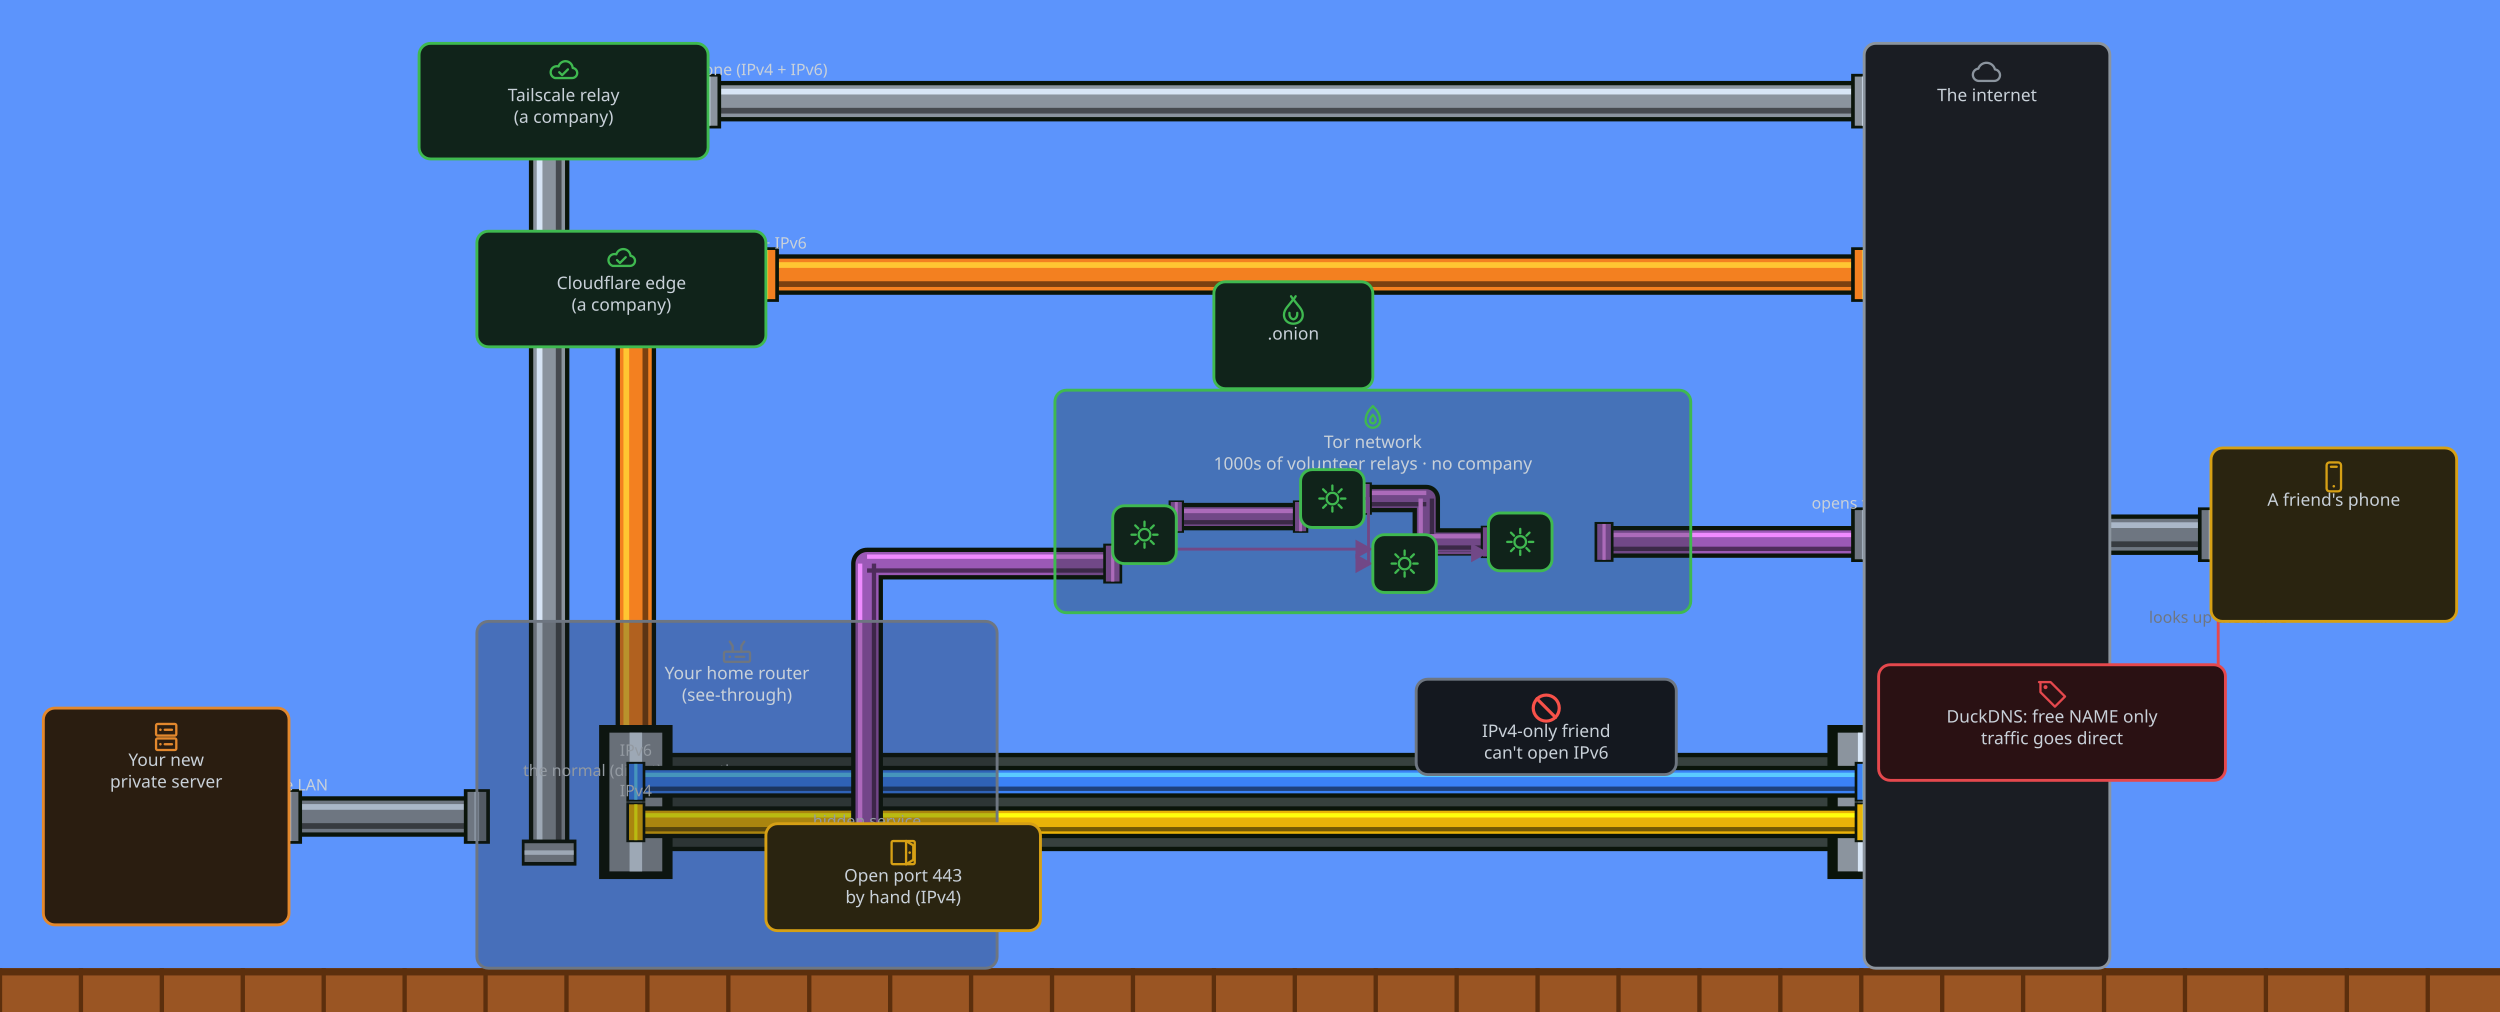
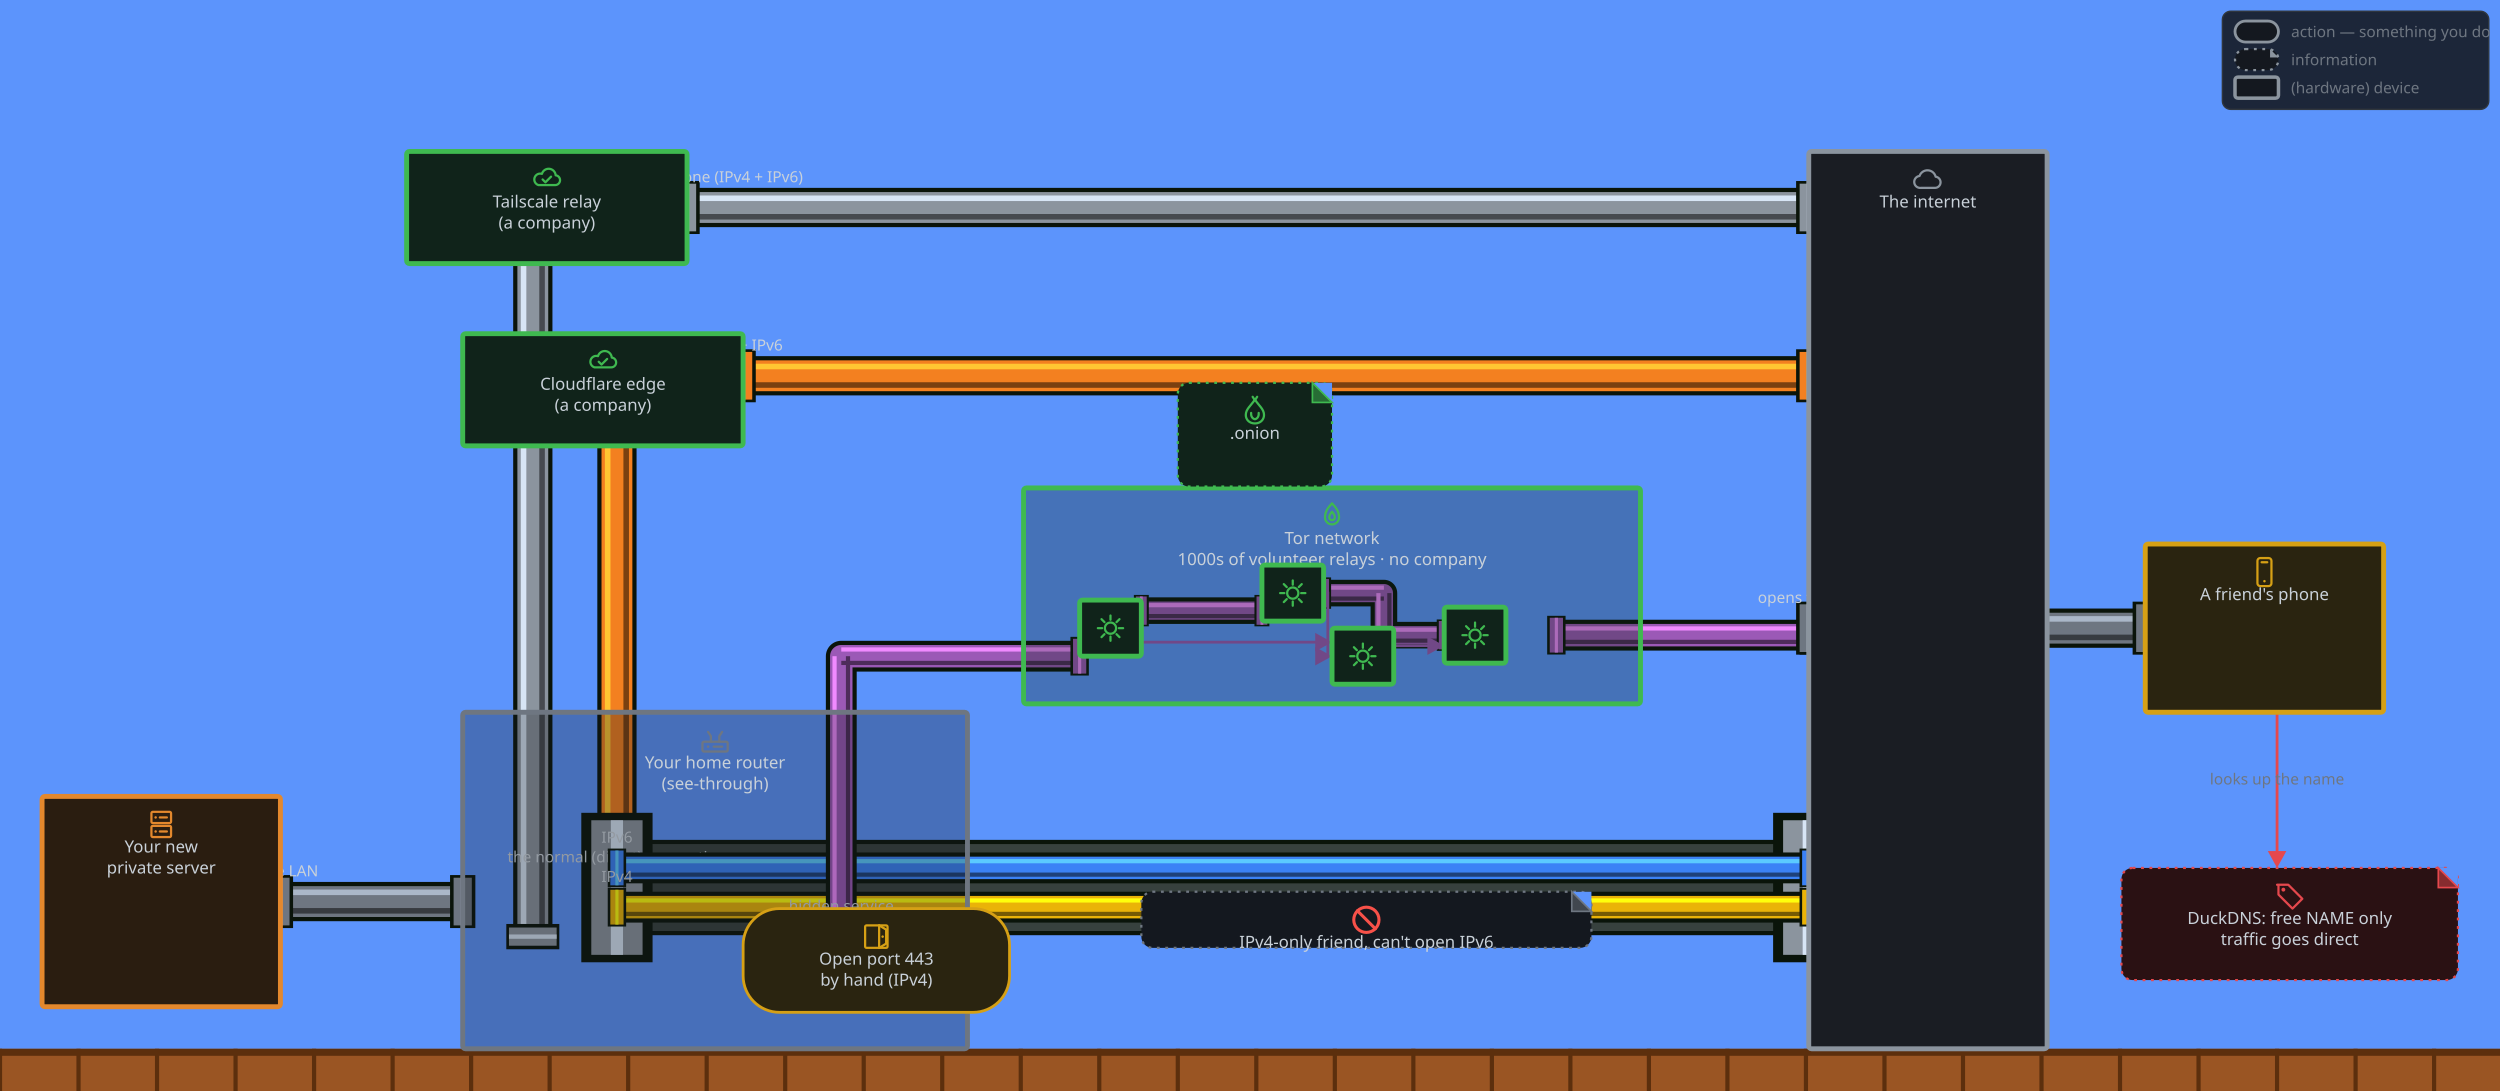
- <svg xmlns="http://www.w3.org/2000/svg" viewBox="30 30 1730 700" width="1730" height="700" font-family="ui-sans-serif, system-ui, sans-serif">
+ <svg xmlns="http://www.w3.org/2000/svg" viewBox="30 -48 1783 778" width="1783" height="778" font-family="ui-sans-serif, system-ui, sans-serif">
  <defs>
    <marker id="arrow" viewBox="0 0 10 10" refX="9" refY="5" markerWidth="7" markerHeight="7" orient="auto-start-reverse">
      <path d="M0,0 L10,5 L0,10 z" fill="#6e7681" />
    </marker>
    <symbol id="ic-laptop" viewBox="0 0 24 24" fill="none" stroke="currentColor" stroke-width="1.6" stroke-linecap="round" stroke-linejoin="round">
      <rect x="4" y="5" width="16" height="10" rx="1" />
      <path d="M2 19h20l-1.5-2H3.5L2 19Z" />
    </symbol>
    <symbol id="ic-server" viewBox="0 0 24 24" fill="none" stroke="currentColor" stroke-width="1.6" stroke-linecap="round" stroke-linejoin="round">
      <rect x="5" y="3" width="14" height="8" rx="1" />
      <rect x="5" y="13" width="14" height="8" rx="1" />
      <circle cx="8" cy="7" r=".9" fill="currentColor" stroke="none" />
      <circle cx="8" cy="17" r=".9" fill="currentColor" stroke="none" />
      <path d="M11 7h5M11 17h5" />
    </symbol>
    <symbol id="ic-router" viewBox="0 0 24 24" fill="none" stroke="currentColor" stroke-width="1.6" stroke-linecap="round" stroke-linejoin="round">
      <rect x="3" y="13" width="18" height="7" rx="1" />
      <circle cx="7" cy="16.5" r=".9" fill="currentColor" stroke="none" />
      <path d="M11 16.5h6M9 13V9M15 13V9M9 9l-2-3M15 9l2-3" />
    </symbol>
    <symbol id="ic-cloud" viewBox="0 0 24 24" fill="none" stroke="currentColor" stroke-width="1.6" stroke-linecap="round" stroke-linejoin="round">
      <path d="M7 18h10a4 4 0 0 0 .5-7.97A6 6 0 0 0 6 9.5 3.5 3.5 0 0 0 7 18Z" />
    </symbol>
    <symbol id="ic-phone" viewBox="0 0 24 24" fill="none" stroke="currentColor" stroke-width="1.6" stroke-linecap="round" stroke-linejoin="round">
      <rect x="7" y="2" width="10" height="20" rx="2" />
      <path d="M10 5h4" />
      <circle cx="12" cy="18.5" r=".9" fill="currentColor" stroke="none" />
    </symbol>
    <symbol id="ic-usb" viewBox="0 0 24 24" fill="none" stroke="currentColor" stroke-width="1.6" stroke-linecap="round" stroke-linejoin="round">
      <rect x="9" y="8" width="6" height="13" rx="1" />
      <path d="M10 8V4h4v4" />
      <path d="M12 11v4" />
      <circle cx="12" cy="4" r=".6" fill="currentColor" stroke="none" />
    </symbol>
    <symbol id="ic-ethernet" viewBox="0 0 24 24" fill="none" stroke="currentColor" stroke-width="1.6" stroke-linecap="round" stroke-linejoin="round">
      <path d="M8 3h8v5l-2 2v4h-4v-4L8 8V3Z" />
      <path d="M9 21v-7M15 21v-7" />
      <path d="M10 5v2M12 5v2M14 5v2" />
    </symbol>
    <symbol id="ic-wifi" viewBox="0 0 24 24" fill="none" stroke="currentColor" stroke-width="1.6" stroke-linecap="round" stroke-linejoin="round">
      <path d="M4 9a13 13 0 0 1 16 0" />
      <path d="M7 12.5a8.5 8.5 0 0 1 10 0" />
      <path d="M10 16a4 4 0 0 1 4 0" />
      <circle cx="12" cy="19" r="1" fill="currentColor" stroke="none" />
    </symbol>
    <symbol id="ic-safe" viewBox="0 0 24 24" fill="none" stroke="currentColor" stroke-width="1.6" stroke-linecap="round" stroke-linejoin="round">
      <rect x="3" y="4" width="18" height="16" rx="1.5" />
      <circle cx="11" cy="12" r="4" />
      <path d="M11 12l2-2" />
      <path d="M18 9v6" />
    </symbol>
    <symbol id="ic-relay" viewBox="0 0 24 24" fill="none" stroke="currentColor" stroke-width="1.6" stroke-linecap="round" stroke-linejoin="round">
      <path d="M6 16h12a3.5 3.5 0 0 0 .3-6.98A5 5 0 0 0 8.5 8 3 3 0 0 0 6 16Z" />
      <path d="M9 12l2 2 4-4" />
    </symbol>
    <symbol id="ic-tor" viewBox="0 0 24 24" fill="none" stroke="currentColor" stroke-width="1.6" stroke-linecap="round" stroke-linejoin="round">
      <path d="M12 3c-3 3-5 6-5 10a5 5 0 0 0 10 0c0-4-2-7-5-10Z" />
      <path d="M12 9c-1.5 1.5-2 3-2 4a2 2 0 0 0 4 0c0-1-.5-2.5-2-4Z" />
    </symbol>
    <symbol id="ic-onion" viewBox="0 0 24 24" fill="none" stroke="currentColor" stroke-width="1.6" stroke-linecap="round" stroke-linejoin="round">
      <path d="M12 21c-4 0-6.5-2.8-6.5-6 0-4.2 3.5-6.5 6.5-11 3 4.5 6.5 6.8 6.5 11 0 3.2-2.5 6-6.5 6Z" />
      <path d="M9.3 13.5c-.2 2 .6 4 2.7 4.5M14.7 13.5c.2 2-.6 4-2.7 4.5" />
      <path d="M12 4.5l1.6-2.5M12 4.5l-1.6-2.5" />
    </symbol>
    <symbol id="ic-gear" viewBox="0 0 24 24" fill="none" stroke="currentColor" stroke-width="1.6" stroke-linecap="round" stroke-linejoin="round">
      <circle cx="12" cy="12" r="3.2" />
      <path d="M12 2v3M12 19v3M2 12h3M19 12h3M4.9 4.9l2.1 2.1M17 17l2.1 2.1M19.1 4.9L17 7M7 17l-2.1 2.1" />
    </symbol>
    <symbol id="ic-block" viewBox="0 0 24 24" fill="none" stroke="#f85149" stroke-width="2.2" stroke-linecap="round">
      <circle cx="12" cy="12" r="9" />
      <path d="M5.6 5.6l12.8 12.8" />
    </symbol>
    <symbol id="ic-pipe" viewBox="0 0 24 24" fill="none" stroke="currentColor" stroke-width="1.6" stroke-linejoin="round">
      <rect x="4" y="8" width="16" height="5" rx="1" />
      <rect x="6.5" y="13" width="11" height="9" />
    </symbol>
    <symbol id="ic-gate" viewBox="0 0 24 24" fill="none" stroke="currentColor" stroke-width="1.6" stroke-linecap="round" stroke-linejoin="round">
      <rect x="4" y="4" width="16" height="16" rx="1" />
      <path d="M14 4v16" />
      <path d="M14 4l5 3v10l-5 3" />
      <circle cx="16.5" cy="12" r=".9" fill="currentColor" stroke="none" />
    </symbol>
    <symbol id="ic-warn" viewBox="0 0 24 24" fill="none" stroke="#d6a015" stroke-width="2" stroke-linecap="round" stroke-linejoin="round">
      <path d="M12 3l9 16H3L12 3Z" />
      <path d="M12 9v5" />
      <circle cx="12" cy="17" r="1" fill="#d6a015" stroke="none" />
    </symbol>
    <symbol id="ic-tag" viewBox="0 0 24 24" fill="none" stroke="currentColor" stroke-width="1.6" stroke-linecap="round" stroke-linejoin="round">
      <path d="M3 4h8l10 10-7 7L4 11V4Z" />
      <circle cx="7.5" cy="7.5" r="1.4" fill="currentColor" stroke="none" />
    </symbol>
    <symbol id="ic-cart" viewBox="0 0 24 24" fill="none" stroke="currentColor" stroke-width="1.6" stroke-linecap="round" stroke-linejoin="round">
      <path d="M3 4h2l2.2 10.5h10l1.8-7.5H6" />
      <circle cx="9.5" cy="19" r="1.3" />
      <circle cx="16.5" cy="19" r="1.3" />
    </symbol>
    <symbol id="ic-tornode" viewBox="0 0 24 24" fill="none" stroke="currentColor" stroke-width="1.6" stroke-linecap="round" stroke-linejoin="round">
      <circle cx="12" cy="12" r="4" />
      <path d="M12 3v3M12 18v3M3 12h3M18 12h3M5.6 5.6l2.1 2.1M16.3 16.3l2.1 2.1M18.4 5.6l-2.1 2.1M7.7 16.3l-2.1 2.1" />
    </symbol>
  </defs>
-   <rect x="30" y="30" width="1730" height="700" fill="#5c94fc" />
-   <rect x="30" y="700" width="1730" height="90" fill="#9a5523" />
-   <rect x="30" y="700" width="1730" height="5" fill="#5c2f0d" />
-   <line x1="30" y1="744" x2="1760" y2="744" stroke="#5c2f0d" stroke-width="3" />
+   <rect x="30" y="-48" width="1783" height="778" fill="#5c94fc" />
+   <rect x="30" y="700" width="1783" height="90" fill="#9a5523" />
+   <rect x="30" y="700" width="1783" height="5" fill="#5c2f0d" />
+   <line x1="30" y1="744" x2="1813" y2="744" stroke="#5c2f0d" stroke-width="3" />
  <line x1="30" y1="700" x2="30" y2="744" stroke="#5c2f0d" stroke-width="3" />
  <line x1="86" y1="700" x2="86" y2="744" stroke="#5c2f0d" stroke-width="3" />
  <line x1="142" y1="700" x2="142" y2="744" stroke="#5c2f0d" stroke-width="3" />
  <line x1="198" y1="700" x2="198" y2="744" stroke="#5c2f0d" stroke-width="3" />
  <line x1="254" y1="700" x2="254" y2="744" stroke="#5c2f0d" stroke-width="3" />
  <line x1="310" y1="700" x2="310" y2="744" stroke="#5c2f0d" stroke-width="3" />
  <line x1="366" y1="700" x2="366" y2="744" stroke="#5c2f0d" stroke-width="3" />
  <line x1="422" y1="700" x2="422" y2="744" stroke="#5c2f0d" stroke-width="3" />
  <line x1="478" y1="700" x2="478" y2="744" stroke="#5c2f0d" stroke-width="3" />
  <line x1="534" y1="700" x2="534" y2="744" stroke="#5c2f0d" stroke-width="3" />
  <line x1="590" y1="700" x2="590" y2="744" stroke="#5c2f0d" stroke-width="3" />
  <line x1="646" y1="700" x2="646" y2="744" stroke="#5c2f0d" stroke-width="3" />
  <line x1="702" y1="700" x2="702" y2="744" stroke="#5c2f0d" stroke-width="3" />
  <line x1="758" y1="700" x2="758" y2="744" stroke="#5c2f0d" stroke-width="3" />
  <line x1="814" y1="700" x2="814" y2="744" stroke="#5c2f0d" stroke-width="3" />
  <line x1="870" y1="700" x2="870" y2="744" stroke="#5c2f0d" stroke-width="3" />
  <line x1="926" y1="700" x2="926" y2="744" stroke="#5c2f0d" stroke-width="3" />
  <line x1="982" y1="700" x2="982" y2="744" stroke="#5c2f0d" stroke-width="3" />
  <line x1="1038" y1="700" x2="1038" y2="744" stroke="#5c2f0d" stroke-width="3" />
  <line x1="1094" y1="700" x2="1094" y2="744" stroke="#5c2f0d" stroke-width="3" />
  <line x1="1150" y1="700" x2="1150" y2="744" stroke="#5c2f0d" stroke-width="3" />
  <line x1="1206" y1="700" x2="1206" y2="744" stroke="#5c2f0d" stroke-width="3" />
  <line x1="1262" y1="700" x2="1262" y2="744" stroke="#5c2f0d" stroke-width="3" />
  <line x1="1318" y1="700" x2="1318" y2="744" stroke="#5c2f0d" stroke-width="3" />
  <line x1="1374" y1="700" x2="1374" y2="744" stroke="#5c2f0d" stroke-width="3" />
  <line x1="1430" y1="700" x2="1430" y2="744" stroke="#5c2f0d" stroke-width="3" />
  <line x1="1486" y1="700" x2="1486" y2="744" stroke="#5c2f0d" stroke-width="3" />
  <line x1="1542" y1="700" x2="1542" y2="744" stroke="#5c2f0d" stroke-width="3" />
  <line x1="1598" y1="700" x2="1598" y2="744" stroke="#5c2f0d" stroke-width="3" />
  <line x1="1654" y1="700" x2="1654" y2="744" stroke="#5c2f0d" stroke-width="3" />
  <line x1="1710" y1="700" x2="1710" y2="744" stroke="#5c2f0d" stroke-width="3" />
+   <line x1="1766" y1="700" x2="1766" y2="744" stroke="#5c2f0d" stroke-width="3" />
  <line x1="58" y1="744" x2="58" y2="790" stroke="#5c2f0d" stroke-width="3" />
  <line x1="114" y1="744" x2="114" y2="790" stroke="#5c2f0d" stroke-width="3" />
  <line x1="170" y1="744" x2="170" y2="790" stroke="#5c2f0d" stroke-width="3" />
  <line x1="226" y1="744" x2="226" y2="790" stroke="#5c2f0d" stroke-width="3" />
  <line x1="282" y1="744" x2="282" y2="790" stroke="#5c2f0d" stroke-width="3" />
  <line x1="338" y1="744" x2="338" y2="790" stroke="#5c2f0d" stroke-width="3" />
  <line x1="394" y1="744" x2="394" y2="790" stroke="#5c2f0d" stroke-width="3" />
  <line x1="450" y1="744" x2="450" y2="790" stroke="#5c2f0d" stroke-width="3" />
  <line x1="506" y1="744" x2="506" y2="790" stroke="#5c2f0d" stroke-width="3" />
  <line x1="562" y1="744" x2="562" y2="790" stroke="#5c2f0d" stroke-width="3" />
  <line x1="618" y1="744" x2="618" y2="790" stroke="#5c2f0d" stroke-width="3" />
  <line x1="674" y1="744" x2="674" y2="790" stroke="#5c2f0d" stroke-width="3" />
  <line x1="730" y1="744" x2="730" y2="790" stroke="#5c2f0d" stroke-width="3" />
  <line x1="786" y1="744" x2="786" y2="790" stroke="#5c2f0d" stroke-width="3" />
  <line x1="842" y1="744" x2="842" y2="790" stroke="#5c2f0d" stroke-width="3" />
  <line x1="898" y1="744" x2="898" y2="790" stroke="#5c2f0d" stroke-width="3" />
  <line x1="954" y1="744" x2="954" y2="790" stroke="#5c2f0d" stroke-width="3" />
  <line x1="1010" y1="744" x2="1010" y2="790" stroke="#5c2f0d" stroke-width="3" />
  <line x1="1066" y1="744" x2="1066" y2="790" stroke="#5c2f0d" stroke-width="3" />
  <line x1="1122" y1="744" x2="1122" y2="790" stroke="#5c2f0d" stroke-width="3" />
  <line x1="1178" y1="744" x2="1178" y2="790" stroke="#5c2f0d" stroke-width="3" />
  <line x1="1234" y1="744" x2="1234" y2="790" stroke="#5c2f0d" stroke-width="3" />
  <line x1="1290" y1="744" x2="1290" y2="790" stroke="#5c2f0d" stroke-width="3" />
  <line x1="1346" y1="744" x2="1346" y2="790" stroke="#5c2f0d" stroke-width="3" />
  <line x1="1402" y1="744" x2="1402" y2="790" stroke="#5c2f0d" stroke-width="3" />
  <line x1="1458" y1="744" x2="1458" y2="790" stroke="#5c2f0d" stroke-width="3" />
  <line x1="1514" y1="744" x2="1514" y2="790" stroke="#5c2f0d" stroke-width="3" />
  <line x1="1570" y1="744" x2="1570" y2="790" stroke="#5c2f0d" stroke-width="3" />
  <line x1="1626" y1="744" x2="1626" y2="790" stroke="#5c2f0d" stroke-width="3" />
  <line x1="1682" y1="744" x2="1682" y2="790" stroke="#5c2f0d" stroke-width="3" />
  <line x1="1738" y1="744" x2="1738" y2="790" stroke="#5c2f0d" stroke-width="3" />
+   <line x1="1794" y1="744" x2="1794" y2="790" stroke="#5c2f0d" stroke-width="3" />
  <path d="M 230.0 595.0 L 360.0 595.0" fill="none" stroke="#0a140a" stroke-width="28" stroke-linejoin="round" />
  <path d="M 230.0 595.0 L 360.0 595.0" fill="none" stroke="#6e7681" stroke-width="22" stroke-linejoin="round" />
  <line x1="230.0" y1="588.4" x2="360.0" y2="588.4" stroke="#aab7c8" stroke-width="3.96" />
  <line x1="230.0" y1="601.6" x2="360.0" y2="601.6" stroke="#373b40" stroke-width="3.96" />
  <line x1="230.0" y1="613.9" x2="230.0" y2="576.1" stroke="#0a140a" stroke-width="18.04" />
  <line x1="230.0" y1="612.0" x2="230.0" y2="578.0" stroke="#6e7681" stroke-width="12.98" />
  <line x1="230.0" y1="612.0" x2="230.0" y2="578.0" stroke="#aab7c8" stroke-width="3.08" />
  <line x1="360.0" y1="576.1" x2="360.0" y2="613.9" stroke="#0a140a" stroke-width="18.04" />
  <line x1="360.0" y1="578.0" x2="360.0" y2="612.0" stroke="#6e7681" stroke-width="12.98" />
  <line x1="360.0" y1="578.0" x2="360.0" y2="612.0" stroke="#aab7c8" stroke-width="3.08" />
  <text x="230.0" y="577.0" text-anchor="middle" font-size="11" fill="#c9d1d9">home LAN</text>
  <path d="M 410.0 620.0 L 410.0 110.0" fill="none" stroke="#0a140a" stroke-width="28" stroke-linejoin="round" />
  <path d="M 410.0 620.0 L 410.0 110.0" fill="none" stroke="#8b949e" stroke-width="22" stroke-linejoin="round" />
  <line x1="403.4" y1="620.0" x2="403.4" y2="110.0" stroke="#d7e5f5" stroke-width="3.96" />
  <line x1="416.6" y1="620.0" x2="416.6" y2="110.0" stroke="#464a4f" stroke-width="3.96" />
  <line x1="428.9" y1="620.0" x2="391.1" y2="620.0" stroke="#0a140a" stroke-width="18.04" />
  <line x1="427.0" y1="620.0" x2="393.0" y2="620.0" stroke="#8b949e" stroke-width="12.98" />
  <line x1="427.0" y1="620.0" x2="393.0" y2="620.0" stroke="#d7e5f5" stroke-width="3.08" />
  <line x1="391.1" y1="110.0" x2="428.9" y2="110.0" stroke="#0a140a" stroke-width="18.04" />
  <line x1="393.0" y1="110.0" x2="427.0" y2="110.0" stroke="#8b949e" stroke-width="12.98" />
  <line x1="393.0" y1="110.0" x2="427.0" y2="110.0" stroke="#d7e5f5" stroke-width="3.08" />
  <path d="M 520.0 100.0 L 1320.0 100.0" fill="none" stroke="#0a140a" stroke-width="28" stroke-linejoin="round" />
  <path d="M 520.0 100.0 L 1320.0 100.0" fill="none" stroke="#8b949e" stroke-width="22" stroke-linejoin="round" />
  <line x1="520.0" y1="93.4" x2="1320.0" y2="93.4" stroke="#d7e5f5" stroke-width="3.96" />
  <line x1="520.0" y1="106.6" x2="1320.0" y2="106.6" stroke="#464a4f" stroke-width="3.96" />
  <line x1="520.0" y1="118.9" x2="520.0" y2="81.1" stroke="#0a140a" stroke-width="18.04" />
  <line x1="520.0" y1="117.0" x2="520.0" y2="83.0" stroke="#8b949e" stroke-width="12.98" />
  <line x1="520.0" y1="117.0" x2="520.0" y2="83.0" stroke="#d7e5f5" stroke-width="3.08" />
  <line x1="1320.0" y1="81.1" x2="1320.0" y2="118.9" stroke="#0a140a" stroke-width="18.04" />
  <line x1="1320.0" y1="83.0" x2="1320.0" y2="117.0" stroke="#8b949e" stroke-width="12.98" />
  <line x1="1320.0" y1="83.0" x2="1320.0" y2="117.0" stroke="#d7e5f5" stroke-width="3.08" />
  <text x="520.0" y="82.0" text-anchor="middle" font-size="11" fill="#c9d1d9">works for everyone (IPv4 + IPv6)</text>
  <path d="M 470.0 620.0 L 470.0 230.0" fill="none" stroke="#0a140a" stroke-width="28" stroke-linejoin="round" />
  <path d="M 470.0 620.0 L 470.0 230.0" fill="none" stroke="#f38020" stroke-width="22" stroke-linejoin="round" />
  <line x1="463.4" y1="620.0" x2="463.4" y2="230.0" stroke="#ffc632" stroke-width="3.96" />
  <line x1="476.6" y1="620.0" x2="476.6" y2="230.0" stroke="#7a4010" stroke-width="3.96" />
  <line x1="488.9" y1="620.0" x2="451.1" y2="620.0" stroke="#0a140a" stroke-width="18.04" />
  <line x1="487.0" y1="620.0" x2="453.0" y2="620.0" stroke="#f38020" stroke-width="12.98" />
  <line x1="487.0" y1="620.0" x2="453.0" y2="620.0" stroke="#ffc632" stroke-width="3.08" />
  <line x1="451.1" y1="230.0" x2="488.9" y2="230.0" stroke="#0a140a" stroke-width="18.04" />
  <line x1="453.0" y1="230.0" x2="487.0" y2="230.0" stroke="#f38020" stroke-width="12.98" />
  <line x1="453.0" y1="230.0" x2="487.0" y2="230.0" stroke="#ffc632" stroke-width="3.08" />
  <path d="M 560.0 220.0 L 1320.0 220.0" fill="none" stroke="#0a140a" stroke-width="28" stroke-linejoin="round" />
  <path d="M 560.0 220.0 L 1320.0 220.0" fill="none" stroke="#f38020" stroke-width="22" stroke-linejoin="round" />
  <line x1="560.0" y1="213.4" x2="1320.0" y2="213.4" stroke="#ffc632" stroke-width="3.96" />
  <line x1="560.0" y1="226.6" x2="1320.0" y2="226.6" stroke="#7a4010" stroke-width="3.96" />
  <line x1="560.0" y1="238.9" x2="560.0" y2="201.1" stroke="#0a140a" stroke-width="18.04" />
  <line x1="560.0" y1="237.0" x2="560.0" y2="203.0" stroke="#f38020" stroke-width="12.98" />
  <line x1="560.0" y1="237.0" x2="560.0" y2="203.0" stroke="#ffc632" stroke-width="3.08" />
  <line x1="1320.0" y1="201.1" x2="1320.0" y2="238.9" stroke="#0a140a" stroke-width="18.04" />
  <line x1="1320.0" y1="203.0" x2="1320.0" y2="237.0" stroke="#f38020" stroke-width="12.98" />
  <line x1="1320.0" y1="203.0" x2="1320.0" y2="237.0" stroke="#ffc632" stroke-width="3.08" />
  <text x="560.0" y="202.0" text-anchor="middle" font-size="11" fill="#c9d1d9">IPv4 + IPv6</text>
  <path d="M 470.0 585.0 L 1320.0 585.0" fill="none" stroke="#0a140a" stroke-width="68" stroke-linejoin="round" />
  <path d="M 470.0 585.0 L 1320.0 585.0" fill="none" stroke="#8b949e" stroke-width="62" stroke-linejoin="round" stroke-opacity="0.35" />
  <line x1="470.0" y1="566.4" x2="1320.0" y2="566.4" stroke="#d7e5f5" stroke-width="11.16" stroke-opacity="0.5" />
  <line x1="470.0" y1="603.6" x2="1320.0" y2="603.6" stroke="#464a4f" stroke-width="11.16" stroke-opacity="0.5" />
  <line x1="470.0" y1="638.3" x2="470.0" y2="531.7" stroke="#0a140a" stroke-width="50.84" />
  <line x1="470.0" y1="633.0" x2="470.0" y2="537.0" stroke="#8b949e" stroke-width="36.58" />
  <line x1="470.0" y1="633.0" x2="470.0" y2="537.0" stroke="#d7e5f5" stroke-width="8.68" />
  <line x1="1320.0" y1="531.7" x2="1320.0" y2="638.3" stroke="#0a140a" stroke-width="50.84" />
  <line x1="1320.0" y1="537.0" x2="1320.0" y2="633.0" stroke="#8b949e" stroke-width="36.58" />
  <line x1="1320.0" y1="537.0" x2="1320.0" y2="633.0" stroke="#d7e5f5" stroke-width="8.68" />
  <text x="470.0" y="567.0" text-anchor="middle" font-size="11" fill="#c9d1d9">the normal (direct) connection</text>
  <path d="M 470.0 571.0 L 1320.0 571.0" fill="none" stroke="#0a140a" stroke-width="22" stroke-linejoin="round" />
  <path d="M 470.0 571.0 L 1320.0 571.0" fill="none" stroke="#3b82f6" stroke-width="16" stroke-linejoin="round" />
  <line x1="470.0" y1="566.2" x2="1320.0" y2="566.2" stroke="#5bcaff" stroke-width="3" />
  <line x1="470.0" y1="575.8" x2="1320.0" y2="575.8" stroke="#1e417b" stroke-width="3" />
  <line x1="470.0" y1="584.8" x2="470.0" y2="557.2" stroke="#0a140a" stroke-width="13.12" />
  <line x1="470.0" y1="583.4" x2="470.0" y2="558.6" stroke="#3b82f6" stroke-width="9.44" />
  <line x1="470.0" y1="583.4" x2="470.0" y2="558.6" stroke="#5bcaff" stroke-width="2.24" />
  <line x1="1320.0" y1="557.2" x2="1320.0" y2="584.8" stroke="#0a140a" stroke-width="13.12" />
  <line x1="1320.0" y1="558.6" x2="1320.0" y2="583.4" stroke="#3b82f6" stroke-width="9.44" />
  <line x1="1320.0" y1="558.6" x2="1320.0" y2="583.4" stroke="#5bcaff" stroke-width="2.24" />
  <text x="470.0" y="553.0" text-anchor="middle" font-size="11" fill="#c9d1d9">IPv6</text>
  <path d="M 470.0 599.0 L 1320.0 599.0" fill="none" stroke="#0a140a" stroke-width="22" stroke-linejoin="round" />
  <path d="M 470.0 599.0 L 1320.0 599.0" fill="none" stroke="#eab308" stroke-width="16" stroke-linejoin="round" />
  <line x1="470.0" y1="594.2" x2="1320.0" y2="594.2" stroke="#ffff0c" stroke-width="3" />
  <line x1="470.0" y1="603.8" x2="1320.0" y2="603.8" stroke="#755a04" stroke-width="3" />
  <line x1="470.0" y1="612.8" x2="470.0" y2="585.2" stroke="#0a140a" stroke-width="13.12" />
  <line x1="470.0" y1="611.4" x2="470.0" y2="586.6" stroke="#eab308" stroke-width="9.44" />
  <line x1="470.0" y1="611.4" x2="470.0" y2="586.6" stroke="#ffff0c" stroke-width="2.24" />
  <line x1="1320.0" y1="585.2" x2="1320.0" y2="612.8" stroke="#0a140a" stroke-width="13.12" />
  <line x1="1320.0" y1="586.6" x2="1320.0" y2="611.4" stroke="#eab308" stroke-width="9.44" />
  <line x1="1320.0" y1="586.6" x2="1320.0" y2="611.4" stroke="#ffff0c" stroke-width="2.24" />
  <text x="470.0" y="581.0" text-anchor="middle" font-size="11" fill="#c9d1d9">IPv4</text>
-   <path d="M 1560.0 400.0 L 1565.0 400.0 L 1565.0 530.0 L 1565.0 530.0" fill="none" stroke="#e5484d" stroke-width="2" />
-   <polygon points="1570.0,530.0 1558.0,536.6 1558.0,523.4" fill="#e5484d" />
-   <text x="1565.0" y="461.0" text-anchor="middle" font-size="11" fill="#6e7681">looks up the name</text>
+   <path d="M 1654.0 460.0 L 1654.0 561.4" fill="none" stroke="#e5484d" stroke-width="2" />
+   <polygon points="1654.0,571.0 1647.4,559.0 1660.6,559.0" fill="#e5484d" />
+   <text x="1654.0" y="511.5" text-anchor="middle" font-size="11" fill="#6e7681">looks up the name</text>
  <path d="M 630.0 620.0 L 630.0 420.0 L 800.0 420.0" fill="none" stroke="#0a140a" stroke-width="22" stroke-linejoin="round" />
  <path d="M 630.0 620.0 L 630.0 420.0 L 800.0 420.0" fill="none" stroke="#9b59b6" stroke-width="16" stroke-linejoin="round" />
  <line x1="625.2" y1="620.0" x2="625.2" y2="420.0" stroke="#f08aff" stroke-width="3" />
  <line x1="634.8" y1="620.0" x2="634.8" y2="420.0" stroke="#4e2c5b" stroke-width="3" />
  <line x1="630.0" y1="415.2" x2="800.0" y2="415.2" stroke="#f08aff" stroke-width="3" />
  <line x1="630.0" y1="424.8" x2="800.0" y2="424.8" stroke="#4e2c5b" stroke-width="3" />
  <line x1="643.8" y1="620.0" x2="616.2" y2="620.0" stroke="#0a140a" stroke-width="13.12" />
  <line x1="642.4" y1="620.0" x2="617.6" y2="620.0" stroke="#9b59b6" stroke-width="9.44" />
  <line x1="642.4" y1="620.0" x2="617.6" y2="620.0" stroke="#f08aff" stroke-width="2.24" />
  <line x1="800.0" y1="406.2" x2="800.0" y2="433.8" stroke="#0a140a" stroke-width="13.12" />
  <line x1="800.0" y1="407.6" x2="800.0" y2="432.4" stroke="#9b59b6" stroke-width="9.44" />
  <line x1="800.0" y1="407.6" x2="800.0" y2="432.4" stroke="#f08aff" stroke-width="2.24" />
  <text x="630.0" y="602.0" text-anchor="middle" font-size="11" fill="#c9d1d9">hidden service</text>
  <path d="M 844.0 387.5 L 930.0 387.5" fill="none" stroke="#0a140a" stroke-width="19" stroke-linejoin="round" />
  <path d="M 844.0 387.5 L 930.0 387.5" fill="none" stroke="#9b59b6" stroke-width="13" stroke-linejoin="round" />
  <line x1="844.0" y1="383.6" x2="930.0" y2="383.6" stroke="#f08aff" stroke-width="3" />
  <line x1="844.0" y1="391.4" x2="930.0" y2="391.4" stroke="#4e2c5b" stroke-width="3" />
  <line x1="844.0" y1="398.7" x2="844.0" y2="376.3" stroke="#0a140a" stroke-width="10.66" />
  <line x1="844.0" y1="397.6" x2="844.0" y2="377.4" stroke="#9b59b6" stroke-width="7.67" />
  <line x1="844.0" y1="397.6" x2="844.0" y2="377.4" stroke="#f08aff" stroke-width="2" />
  <line x1="930.0" y1="376.3" x2="930.0" y2="398.7" stroke="#0a140a" stroke-width="10.66" />
  <line x1="930.0" y1="377.4" x2="930.0" y2="397.6" stroke="#9b59b6" stroke-width="7.67" />
  <line x1="930.0" y1="377.4" x2="930.0" y2="397.6" stroke="#f08aff" stroke-width="2" />
  <path d="M 974.0 375.0 L 1017.0 375.0 L 1017.0 405.0 L 1060.0 405.0" fill="none" stroke="#0a140a" stroke-width="19" stroke-linejoin="round" />
  <path d="M 974.0 375.0 L 1017.0 375.0 L 1017.0 405.0 L 1060.0 405.0" fill="none" stroke="#9b59b6" stroke-width="13" stroke-linejoin="round" />
  <line x1="974.0" y1="371.1" x2="1017.0" y2="371.1" stroke="#f08aff" stroke-width="3" />
  <line x1="974.0" y1="378.9" x2="1017.0" y2="378.9" stroke="#4e2c5b" stroke-width="3" />
  <line x1="1013.1" y1="375.0" x2="1013.1" y2="405.0" stroke="#f08aff" stroke-width="3" />
  <line x1="1020.9" y1="375.0" x2="1020.9" y2="405.0" stroke="#4e2c5b" stroke-width="3" />
  <line x1="1017.0" y1="401.1" x2="1060.0" y2="401.1" stroke="#f08aff" stroke-width="3" />
  <line x1="1017.0" y1="408.9" x2="1060.0" y2="408.9" stroke="#4e2c5b" stroke-width="3" />
  <line x1="974.0" y1="386.2" x2="974.0" y2="363.8" stroke="#0a140a" stroke-width="10.66" />
  <line x1="974.0" y1="385.1" x2="974.0" y2="364.9" stroke="#9b59b6" stroke-width="7.67" />
  <line x1="974.0" y1="385.1" x2="974.0" y2="364.9" stroke="#f08aff" stroke-width="2" />
  <line x1="1060.0" y1="393.8" x2="1060.0" y2="416.2" stroke="#0a140a" stroke-width="10.66" />
  <line x1="1060.0" y1="394.9" x2="1060.0" y2="415.1" stroke="#9b59b6" stroke-width="7.67" />
  <line x1="1060.0" y1="394.9" x2="1060.0" y2="415.1" stroke="#f08aff" stroke-width="2" />
  <path d="M 1140.0 405.0 L 1320.0 405.0" fill="none" stroke="#0a140a" stroke-width="22" stroke-linejoin="round" />
  <path d="M 1140.0 405.0 L 1320.0 405.0" fill="none" stroke="#9b59b6" stroke-width="16" stroke-linejoin="round" />
  <line x1="1140.0" y1="400.2" x2="1320.0" y2="400.2" stroke="#f08aff" stroke-width="3" />
  <line x1="1140.0" y1="409.8" x2="1320.0" y2="409.8" stroke="#4e2c5b" stroke-width="3" />
  <line x1="1140.0" y1="418.8" x2="1140.0" y2="391.2" stroke="#0a140a" stroke-width="13.12" />
  <line x1="1140.0" y1="417.4" x2="1140.0" y2="392.6" stroke="#9b59b6" stroke-width="9.44" />
  <line x1="1140.0" y1="417.4" x2="1140.0" y2="392.6" stroke="#f08aff" stroke-width="2.24" />
  <line x1="1320.0" y1="391.2" x2="1320.0" y2="418.8" stroke="#0a140a" stroke-width="13.12" />
  <line x1="1320.0" y1="392.6" x2="1320.0" y2="417.4" stroke="#9b59b6" stroke-width="9.44" />
  <line x1="1320.0" y1="392.6" x2="1320.0" y2="417.4" stroke="#f08aff" stroke-width="2.24" />
  <path d="M 844.0 410.0 L 970.4 410.0" fill="none" stroke="#9b59b6" stroke-width="2" />
  <polygon points="980.0,410.0 968.0,416.6 968.0,403.4" fill="#9b59b6" />
  <path d="M 1024.0 412.5 L 1050.4 412.5" fill="none" stroke="#9b59b6" stroke-width="2" />
  <polygon points="1060.0,412.5 1048.0,419.1 1048.0,405.9" fill="#9b59b6" />
  <path d="M 974.0 375.0 L 977.0 375.0 L 977.0 420.0 L 977.0 420.0" fill="none" stroke="#9b59b6" stroke-width="2" />
  <polygon points="980.0,420.0 968.0,426.6 968.0,413.4" fill="#9b59b6" />
  <path d="M 1320.0 400.0 L 1560.0 400.0" fill="none" stroke="#0a140a" stroke-width="28" stroke-linejoin="round" />
  <path d="M 1320.0 400.0 L 1560.0 400.0" fill="none" stroke="#6e7681" stroke-width="22" stroke-linejoin="round" />
  <line x1="1320.0" y1="393.4" x2="1560.0" y2="393.4" stroke="#aab7c8" stroke-width="3.96" />
  <line x1="1320.0" y1="406.6" x2="1560.0" y2="406.6" stroke="#373b40" stroke-width="3.96" />
  <line x1="1320.0" y1="418.9" x2="1320.0" y2="381.1" stroke="#0a140a" stroke-width="18.04" />
  <line x1="1320.0" y1="417.0" x2="1320.0" y2="383.0" stroke="#6e7681" stroke-width="12.98" />
  <line x1="1320.0" y1="417.0" x2="1320.0" y2="383.0" stroke="#aab7c8" stroke-width="3.08" />
  <line x1="1560.0" y1="381.1" x2="1560.0" y2="418.9" stroke="#0a140a" stroke-width="18.04" />
  <line x1="1560.0" y1="383.0" x2="1560.0" y2="417.0" stroke="#6e7681" stroke-width="12.98" />
  <line x1="1560.0" y1="383.0" x2="1560.0" y2="417.0" stroke="#aab7c8" stroke-width="3.08" />
  <text x="1320.0" y="382.0" text-anchor="middle" font-size="11" fill="#c9d1d9">opens the link</text>
-   <rect x="760" y="300" width="440" height="154" rx="8" ry="8" fill="#10231a" fill-opacity="0.3" stroke="#3fb950" stroke-width="2" />
+   <rect x="760" y="300" width="440" height="154" rx="2" ry="2" fill="#10231a" fill-opacity="0.3" stroke="#3fb950" stroke-width="3.5" />
  <use href="#ic-tor" x="968.0" y="308" width="24" height="24" style="color:#3fb950" />
  <text x="980.0" y="340.0" text-anchor="middle" font-size="12" fill="#c9d1d9">Tor network</text>
  <text x="980.0" y="355.0" text-anchor="middle" font-size="12" fill="#c9d1d9">1000s of volunteer relays · no company</text>
-   <rect x="60" y="520" width="170" height="150" rx="8" ry="8" fill="#2a1d10" stroke="#e3882d" stroke-width="2" />
+   <rect x="60" y="520" width="170" height="150" rx="2" ry="2" fill="#2a1d10" stroke="#e3882d" stroke-width="3.5" />
  <use href="#ic-server" x="133.0" y="528" width="24" height="24" style="color:#e3882d" />
  <text x="145.0" y="560.0" text-anchor="middle" font-size="12" fill="#c9d1d9">Your new</text>
  <text x="145.0" y="575.0" text-anchor="middle" font-size="12" fill="#c9d1d9">private server</text>
-   <rect x="360" y="460" width="360" height="240" rx="8" ry="8" fill="#14181f" fill-opacity="0.3" stroke="#6e7681" stroke-width="2" />
+   <rect x="360" y="460" width="360" height="240" rx="2" ry="2" fill="#14181f" fill-opacity="0.3" stroke="#6e7681" stroke-width="3.5" />
  <use href="#ic-router" x="528.0" y="468" width="24" height="24" style="color:#6e7681" />
  <text x="540.0" y="500.0" text-anchor="middle" font-size="12" fill="#c9d1d9">Your home router</text>
  <text x="540.0" y="515.0" text-anchor="middle" font-size="12" fill="#c9d1d9">(see-through)</text>
-   <rect x="1320" y="60" width="170" height="640" rx="8" ry="8" fill="#1a1d23" stroke="#8b949e" stroke-width="2" />
+   <rect x="1320" y="60" width="170" height="640" rx="2" ry="2" fill="#1a1d23" stroke="#8b949e" stroke-width="3.5" />
  <use href="#ic-cloud" x="1393.0" y="68" width="24" height="24" style="color:#8b949e" />
  <text x="1405.0" y="100.0" text-anchor="middle" font-size="12" fill="#c9d1d9">The internet</text>
-   <rect x="1560" y="340" width="170" height="120" rx="8" ry="8" fill="#2a2410" stroke="#d6a015" stroke-width="2" />
+   <rect x="1560" y="340" width="170" height="120" rx="2" ry="2" fill="#2a2410" stroke="#d6a015" stroke-width="3.5" />
  <use href="#ic-phone" x="1633.0" y="348" width="24" height="24" style="color:#d6a015" />
  <text x="1645.0" y="380.0" text-anchor="middle" font-size="12" fill="#c9d1d9">A friend's phone</text>
-   <rect x="320" y="60" width="200" height="80" rx="8" ry="8" fill="#10231a" stroke="#3fb950" stroke-width="2" />
+   <rect x="320" y="60" width="200" height="80" rx="2" ry="2" fill="#10231a" stroke="#3fb950" stroke-width="3.5" />
  <use href="#ic-relay" x="408.0" y="68" width="24" height="24" style="color:#3fb950" />
  <text x="420.0" y="100.0" text-anchor="middle" font-size="12" fill="#c9d1d9">Tailscale relay</text>
  <text x="420.0" y="115.0" text-anchor="middle" font-size="12" fill="#c9d1d9">(a company)</text>
-   <rect x="360" y="190" width="200" height="80" rx="8" ry="8" fill="#10231a" stroke="#3fb950" stroke-width="2" />
+   <rect x="360" y="190" width="200" height="80" rx="2" ry="2" fill="#10231a" stroke="#3fb950" stroke-width="3.5" />
  <use href="#ic-relay" x="448.0" y="198" width="24" height="24" style="color:#3fb950" />
  <text x="460.0" y="230.0" text-anchor="middle" font-size="12" fill="#c9d1d9">Cloudflare edge</text>
  <text x="460.0" y="245.0" text-anchor="middle" font-size="12" fill="#c9d1d9">(a company)</text>
-   <rect x="870" y="225" width="110" height="74" rx="8" ry="8" fill="#10231a" stroke="#3fb950" stroke-width="2" />
+   <rect x="870" y="225" width="110" height="74" rx="8" ry="8" fill="#10231a" stroke="#3fb950" stroke-width="1.6" stroke-dasharray="2 4" />
+   <path d="M 966 225 L 980 239 L 980 225 Z" fill="#5c94fc" />
+   <path d="M 966 225 L 966 239 L 980 239 Z" fill="#3fb950" fill-opacity="0.5" stroke="#3fb950" stroke-width="1.2" />
  <use href="#ic-onion" x="913.0" y="233" width="24" height="24" style="color:#3fb950" />
  <text x="925.0" y="265.0" text-anchor="middle" font-size="12" fill="#c9d1d9">.onion</text>
-   <rect x="560" y="600" width="190" height="74" rx="8" ry="8" fill="#2a2410" stroke="#d6a015" stroke-width="2" />
+   <rect x="560" y="600" width="190" height="74" rx="26" ry="26" fill="#2a2410" stroke="#d6a015" stroke-width="2" />
  <use href="#ic-gate" x="643.0" y="608" width="24" height="24" style="color:#d6a015" />
  <text x="655.0" y="640.0" text-anchor="middle" font-size="12" fill="#c9d1d9">Open port 443</text>
  <text x="655.0" y="655.0" text-anchor="middle" font-size="12" fill="#c9d1d9">by hand (IPv4)</text>
-   <rect x="1010" y="500" width="180" height="66" rx="8" ry="8" fill="#14181f" stroke="#6e7681" stroke-width="2" />
-   <use href="#ic-block" x="1088.0" y="508" width="24" height="24" style="color:#6e7681" />
-   <text x="1100.0" y="540.0" text-anchor="middle" font-size="12" fill="#c9d1d9">IPv4-only friend</text>
-   <text x="1100.0" y="555.0" text-anchor="middle" font-size="12" fill="#c9d1d9">can't open IPv6</text>
-   <rect x="1330" y="490" width="240" height="80" rx="8" ry="8" fill="#2a1113" stroke="#e5484d" stroke-width="2" />
-   <use href="#ic-tag" x="1438.0" y="498" width="24" height="24" style="color:#e5484d" />
-   <text x="1450.0" y="530.0" text-anchor="middle" font-size="12" fill="#c9d1d9">DuckDNS: free NAME only</text>
-   <text x="1450.0" y="545.0" text-anchor="middle" font-size="12" fill="#c9d1d9">traffic goes direct</text>
-   <rect x="800" y="380" width="44" height="40" rx="8" ry="8" fill="#10231a" stroke="#3fb950" stroke-width="2" />
+   <rect x="844" y="588" width="321" height="40" rx="8" ry="8" fill="#14181f" stroke="#6e7681" stroke-width="1.6" stroke-dasharray="2 4" />
+   <path d="M 1151 588 L 1165 602 L 1165 588 Z" fill="#5c94fc" />
+   <path d="M 1151 588 L 1151 602 L 1165 602 Z" fill="#6e7681" fill-opacity="0.5" stroke="#6e7681" stroke-width="1.2" />
+   <use href="#ic-block" x="992.5" y="596" width="24" height="24" style="color:#6e7681" />
+   <text x="1004.5" y="628.0" text-anchor="middle" font-size="12" fill="#c9d1d9">IPv4-only friend, can't open IPv6</text>
+   <rect x="1543" y="571" width="240" height="80" rx="8" ry="8" fill="#2a1113" stroke="#e5484d" stroke-width="1.6" stroke-dasharray="2 4" />
+   <path d="M 1769 571 L 1783 585 L 1783 571 Z" fill="#5c94fc" />
+   <path d="M 1769 571 L 1769 585 L 1783 585 Z" fill="#e5484d" fill-opacity="0.5" stroke="#e5484d" stroke-width="1.2" />
+   <use href="#ic-tag" x="1651.0" y="579" width="24" height="24" style="color:#e5484d" />
+   <text x="1663.0" y="611.0" text-anchor="middle" font-size="12" fill="#c9d1d9">DuckDNS: free NAME only</text>
+   <text x="1663.0" y="626.0" text-anchor="middle" font-size="12" fill="#c9d1d9">traffic goes direct</text>
+   <rect x="800" y="380" width="44" height="40" rx="2" ry="2" fill="#10231a" stroke="#3fb950" stroke-width="3.5" />
  <use href="#ic-tornode" x="810.0" y="388" width="24" height="24" style="color:#3fb950" />
  <text x="822.0" y="420.0" text-anchor="middle" font-size="12" fill="#c9d1d9" />
-   <rect x="930" y="355" width="44" height="40" rx="8" ry="8" fill="#10231a" stroke="#3fb950" stroke-width="2" />
+   <rect x="930" y="355" width="44" height="40" rx="2" ry="2" fill="#10231a" stroke="#3fb950" stroke-width="3.5" />
  <use href="#ic-tornode" x="940.0" y="363" width="24" height="24" style="color:#3fb950" />
  <text x="952.0" y="395.0" text-anchor="middle" font-size="12" fill="#c9d1d9" />
-   <rect x="1060" y="385" width="44" height="40" rx="8" ry="8" fill="#10231a" stroke="#3fb950" stroke-width="2" />
+   <rect x="1060" y="385" width="44" height="40" rx="2" ry="2" fill="#10231a" stroke="#3fb950" stroke-width="3.5" />
  <use href="#ic-tornode" x="1070.0" y="393" width="24" height="24" style="color:#3fb950" />
  <text x="1082.0" y="425.0" text-anchor="middle" font-size="12" fill="#c9d1d9" />
-   <rect x="980" y="400" width="44" height="40" rx="8" ry="8" fill="#10231a" stroke="#3fb950" stroke-width="2" />
+   <rect x="980" y="400" width="44" height="40" rx="2" ry="2" fill="#10231a" stroke="#3fb950" stroke-width="3.5" />
  <use href="#ic-tornode" x="990.0" y="408" width="24" height="24" style="color:#3fb950" />
  <text x="1002.0" y="440.0" text-anchor="middle" font-size="12" fill="#c9d1d9" />
+   <g>
+     <rect x="1615" y="-40" width="190" height="70" rx="6" fill="#14181f" fill-opacity="0.88" stroke="#30363d" />
+     <rect x="1624" y="-33" width="31" height="15" rx="7.5" fill="#14181f" stroke="#8b949e" stroke-width="2" />
+     <text x="1664" y="-21.5" font-size="11" fill="#6e7681">action — something you do</text>
+     <rect x="1624" y="-13" width="31" height="15" rx="7.5" fill="#14181f" stroke="#8b949e" stroke-width="1.6" stroke-dasharray="2 4" />
+     <path d="M 1649 -13 L 1649 -7 L 1655 -7 Z" fill="#8b949e" />
+     <text x="1664" y="-1.5" font-size="11" fill="#6e7681">information</text>
+     <rect x="1624" y="7" width="31" height="15" rx="2" fill="#14181f" stroke="#8b949e" stroke-width="2.5" />
+     <text x="1664" y="18.5" font-size="11" fill="#6e7681">(hardware) device</text>
+   </g>
</svg>
